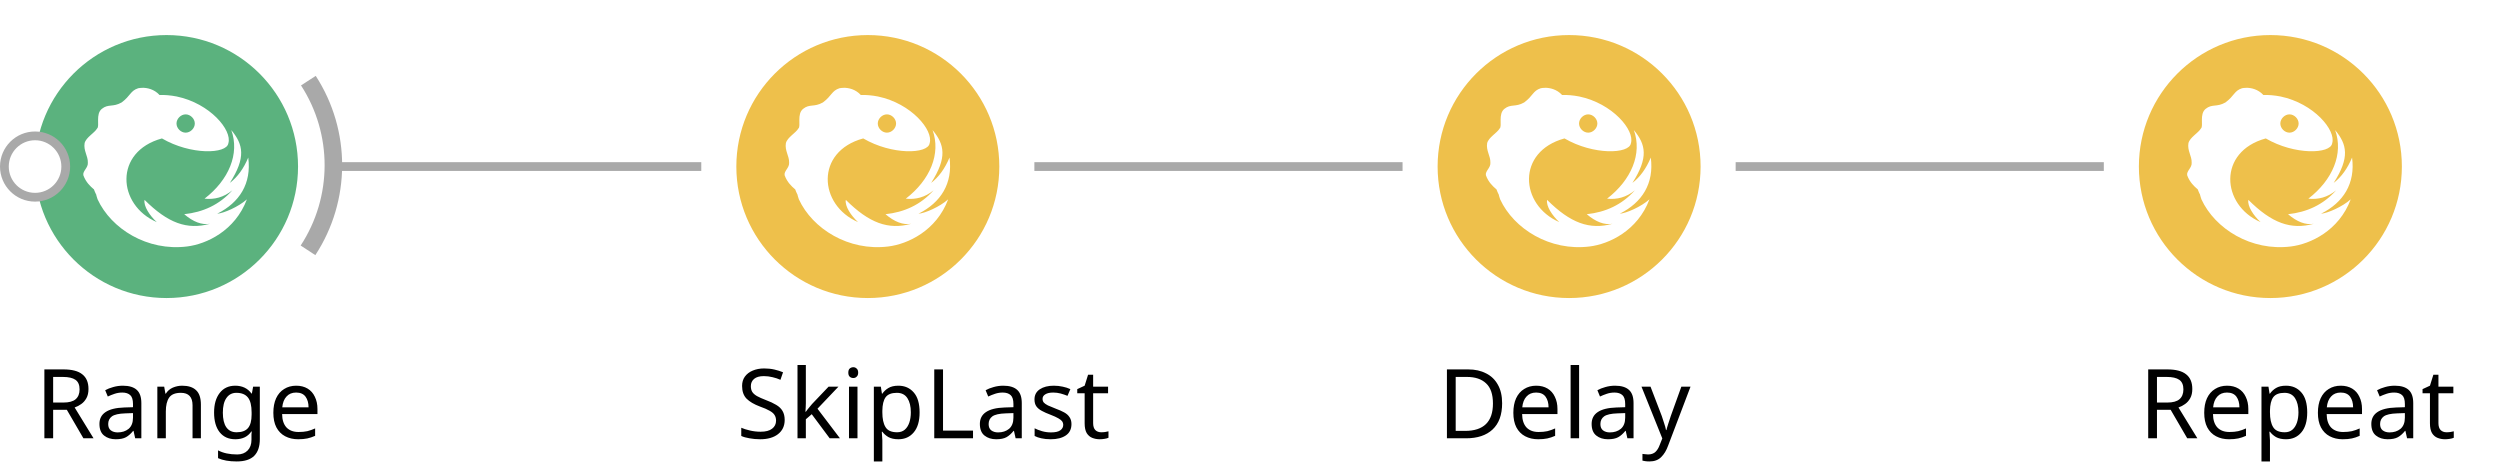
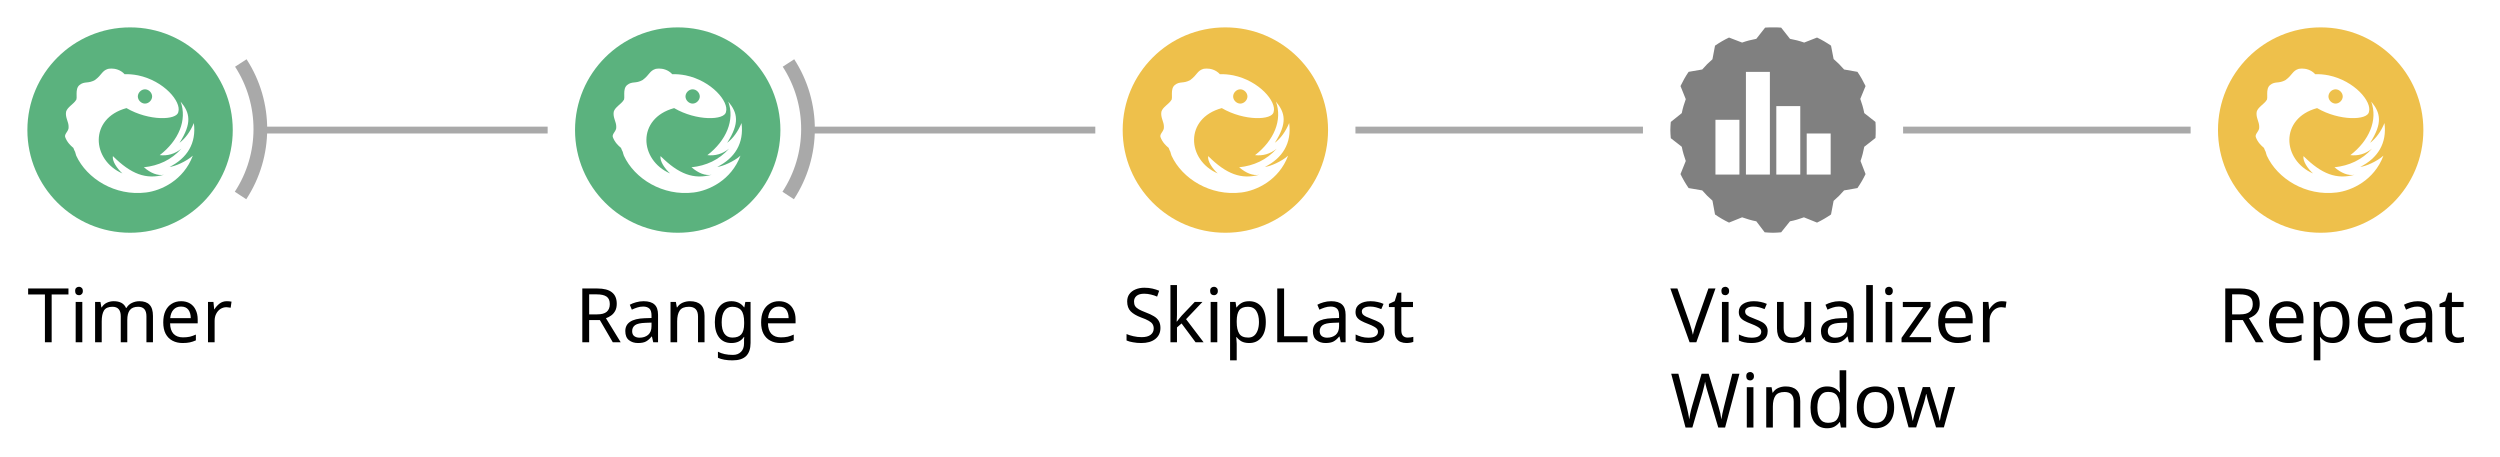
- <svg xmlns="http://www.w3.org/2000/svg" width="285.195" height="52.825" id="SvgGdi_output">
+ <svg xmlns="http://www.w3.org/2000/svg" width="365.195" height="66.65" id="SvgGdi_output">
  <style>text { fill: #000; } @media (prefers-color-scheme: dark) { text { fill: #eee; } }</style>
  <rect id="background" height="100.00%" style="fill:none;" width="100.00%" y="0.00" x="0.00" />
  <g style="shape-rendering:auto;" id="root_group">
-     <line y1="19.00" style="stroke:rgb(169,169,169);fill:none;stroke-linecap:butt;stroke-miterlimit:9;opacity:1;stroke-width:1;stroke-linejoin:miter;" id="2" x2="240.00" y2="19.00" x1="198.00" />
-     <line y1="19.00" style="stroke:rgb(169,169,169);fill:none;stroke-linecap:butt;stroke-miterlimit:9;opacity:1;stroke-width:1;stroke-linejoin:miter;" id="3" x2="160.00" y2="19.00" x1="118.00" />
-     <line y1="19.00" style="stroke:rgb(169,169,169);fill:none;stroke-linecap:butt;stroke-miterlimit:9;opacity:1;stroke-width:1;stroke-linejoin:miter;" id="4" x2="80.00" y2="19.00" x1="38.00" />
-     <ellipse id="37" cy="15.00" cx="15.00" transform="matrix(1.00 0.00 0.00 1.00 244.00 4.00 ) " rx="15.00" ry="15.00" style="stroke:none;opacity:1;fill:rgb(238,192,75);" />
-     <path d="M 12.246 6.014 12.246 6.02 C 12.058 6.02 11.895 6.04 11.767 6.066 10.869 6.353 10.896 6.934 9.877 7.686 8.863 8.264 8.353 7.82 7.615 8.42 6.878 9.016 7.393 10.383 7.084 10.648 6.777 11.18 5.826 11.655 5.652 12.326 5.509 13.185 6.042 13.797 6.021 14.533 6.083 15.146 5.411 15.495 5.508 15.992 5.797 16.804 6.354 17.292 6.617 17.518 6.663 17.55 6.7 17.599 6.715 17.602 6.791 17.792 6.859 17.986 6.955 18.166 6.95 18.14 6.949 18.114 6.943 18.088 6.998 18.305 7.055 18.524 7.133 18.738 8.683 22.099 12.814 24.686 17.342 24.117 19.541 23.848 22.824 22.332 24.166 18.738 23.22 19.587 21.532 20.324 20.777 20.381 23.33 19.105 24.707 16.937 24.32 13.975 23.792 15.233 23.093 16.201 22.221 16.865 24.075 13.976 23.757 12.481 22.385 10.84 23.366 13.539 22.097 16.534 19.332 18.664 20.452 18.785 21.517 18.516 22.502 17.713 21.013 19.374 19.15 20.208 17.014 20.436 18.034 21.303 19.018 21.695 19.959 21.527 17.345 22.249 15.155 21.454 12.49 18.801 12.351 19.515 13.105 20.628 13.883 21.338 9.373 19.383 8.976 13.296 14.469 11.793 14.472 11.793 14.475 11.794 14.478 11.793 17.75 13.707 21.865 13.581 22.051 12.344 22.509 10.861 19.965 7.805 16.162 7.008 15.462 6.871 14.792 6.817 14.154 6.836 14.167 6.836 14.179 6.836 14.191 6.826 13.584 6.177 12.81 6.012 12.246 6.014 z M 17.178 9.047 C 17.724 9.047 18.223 9.544 18.223 10.09 18.223 10.636 17.724 11.133 17.178 11.133 16.632 11.133 16.135 10.636 16.135 10.09 16.135 9.544 16.632 9.047 17.178 9.047 z " style="stroke:none;fill-rule:evenodd;opacity:1;fill:rgb(255,255,255);" transform="matrix(1.00 0.00 0.00 1.00 244.00 4.00 ) " id="40" />
-     <text id="41" transform="matrix(1.00 0.00 0.00 1.00 0.00 0.00 ) " x="244.00px" y="39.00px" style="stroke:none;clip-path:url(#43_text_clipper);font-family:Microsoft Sans Serif;font-size:8.25pt;opacity:1;">
-       <tspan dy="8.25pt" id="45">Repeat</tspan>
+     <line y1="19.00" style="stroke:rgb(169,169,169);fill:none;stroke-linecap:butt;stroke-miterlimit:9;opacity:1;stroke-width:1;stroke-linejoin:miter;" id="2" x2="320.00" y2="19.00" x1="278.00" />
+     <line y1="19.00" style="stroke:rgb(169,169,169);fill:none;stroke-linecap:butt;stroke-miterlimit:9;opacity:1;stroke-width:1;stroke-linejoin:miter;" id="3" x2="240.00" y2="19.00" x1="198.00" />
+     <line y1="19.00" style="stroke:rgb(169,169,169);fill:none;stroke-linecap:butt;stroke-miterlimit:9;opacity:1;stroke-width:1;stroke-linejoin:miter;" id="4" x2="160.00" y2="19.00" x1="118.00" />
+     <line y1="19.00" style="stroke:rgb(169,169,169);fill:none;stroke-linecap:butt;stroke-miterlimit:9;opacity:1;stroke-width:1;stroke-linejoin:miter;" id="5" x2="80.00" y2="19.00" x1="38.00" />
+     <ellipse id="38" cy="15.00" cx="15.00" transform="matrix(1.00 0.00 0.00 1.00 324.00 4.00 ) " rx="15.00" ry="15.00" style="stroke:none;opacity:1;fill:rgb(238,192,75);" />
+     <path d="M 12.246 6.014 12.246 6.02 C 12.058 6.02 11.895 6.04 11.767 6.066 10.869 6.353 10.896 6.934 9.877 7.686 8.863 8.264 8.353 7.82 7.615 8.42 6.878 9.016 7.393 10.383 7.084 10.648 6.777 11.18 5.826 11.655 5.652 12.326 5.509 13.185 6.042 13.797 6.021 14.533 6.083 15.146 5.411 15.495 5.508 15.992 5.797 16.804 6.354 17.292 6.617 17.518 6.663 17.55 6.7 17.599 6.715 17.602 6.791 17.792 6.859 17.986 6.955 18.166 6.95 18.14 6.949 18.114 6.943 18.088 6.998 18.305 7.055 18.524 7.133 18.738 8.683 22.099 12.814 24.686 17.342 24.117 19.541 23.848 22.824 22.332 24.166 18.738 23.22 19.587 21.532 20.324 20.777 20.381 23.33 19.105 24.707 16.937 24.32 13.975 23.792 15.233 23.093 16.201 22.221 16.865 24.075 13.976 23.757 12.481 22.385 10.84 23.366 13.539 22.097 16.534 19.332 18.664 20.452 18.785 21.517 18.516 22.502 17.713 21.013 19.374 19.15 20.208 17.014 20.436 18.034 21.303 19.018 21.695 19.959 21.527 17.345 22.249 15.155 21.454 12.49 18.801 12.351 19.515 13.105 20.628 13.883 21.338 9.373 19.383 8.976 13.296 14.469 11.793 14.472 11.793 14.475 11.794 14.478 11.793 17.75 13.707 21.865 13.581 22.051 12.344 22.509 10.861 19.965 7.805 16.162 7.008 15.462 6.871 14.792 6.817 14.154 6.836 14.167 6.836 14.179 6.836 14.191 6.826 13.584 6.177 12.81 6.012 12.246 6.014 z M 17.178 9.047 C 17.724 9.047 18.223 9.544 18.223 10.09 18.223 10.636 17.724 11.133 17.178 11.133 16.632 11.133 16.135 10.636 16.135 10.09 16.135 9.544 16.632 9.047 17.178 9.047 z " style="stroke:none;fill-rule:evenodd;opacity:1;fill:rgb(255,255,255);" transform="matrix(1.00 0.00 0.00 1.00 324.00 4.00 ) " id="41" />
+     <text id="42" transform="matrix(1.00 0.00 0.00 1.00 0.00 0.00 ) " x="324.00px" y="39.00px" style="stroke:none;clip-path:url(#44_text_clipper);font-family:Microsoft Sans Serif;font-size:8.25pt;opacity:1;">
+       <tspan dy="8.25pt" id="46">Repeat</tspan>
    </text>
-     <ellipse id="47" cy="15.00" cx="15.00" transform="matrix(1.00 0.00 0.00 1.00 164.00 4.00 ) " rx="15.00" ry="15.00" style="stroke:none;opacity:1;fill:rgb(238,192,75);" />
-     <path d="M 12.246 6.014 12.246 6.02 C 12.058 6.02 11.895 6.04 11.767 6.066 10.869 6.353 10.896 6.934 9.877 7.686 8.863 8.264 8.353 7.82 7.615 8.42 6.878 9.016 7.393 10.383 7.084 10.648 6.777 11.18 5.826 11.655 5.652 12.326 5.509 13.185 6.042 13.797 6.021 14.533 6.083 15.146 5.411 15.495 5.508 15.992 5.797 16.804 6.354 17.292 6.617 17.518 6.663 17.55 6.7 17.599 6.715 17.602 6.791 17.792 6.859 17.986 6.955 18.166 6.95 18.14 6.949 18.114 6.943 18.088 6.998 18.305 7.055 18.524 7.133 18.738 8.683 22.099 12.814 24.686 17.342 24.117 19.541 23.848 22.824 22.332 24.166 18.738 23.22 19.587 21.532 20.324 20.777 20.381 23.33 19.105 24.707 16.937 24.32 13.975 23.792 15.233 23.093 16.201 22.221 16.865 24.075 13.976 23.757 12.481 22.385 10.84 23.366 13.539 22.097 16.534 19.332 18.664 20.452 18.785 21.517 18.516 22.502 17.713 21.013 19.374 19.15 20.208 17.014 20.436 18.034 21.303 19.018 21.695 19.959 21.527 17.345 22.249 15.155 21.454 12.49 18.801 12.351 19.515 13.105 20.628 13.883 21.338 9.373 19.383 8.976 13.296 14.469 11.793 14.472 11.793 14.475 11.794 14.478 11.793 17.75 13.707 21.865 13.581 22.051 12.344 22.509 10.861 19.965 7.805 16.162 7.008 15.462 6.871 14.792 6.817 14.154 6.836 14.167 6.836 14.179 6.836 14.191 6.826 13.584 6.177 12.81 6.012 12.246 6.014 z M 17.178 9.047 C 17.724 9.047 18.223 9.544 18.223 10.09 18.223 10.636 17.724 11.133 17.178 11.133 16.632 11.133 16.135 10.636 16.135 10.09 16.135 9.544 16.632 9.047 17.178 9.047 z " style="stroke:none;fill-rule:evenodd;opacity:1;fill:rgb(255,255,255);" transform="matrix(1.00 0.00 0.00 1.00 164.00 4.00 ) " id="48" />
-     <text id="49" transform="matrix(1.00 0.00 0.00 1.00 0.00 0.00 ) " x="164.00px" y="39.00px" style="stroke:none;clip-path:url(#51_text_clipper);font-family:Microsoft Sans Serif;font-size:8.25pt;opacity:1;">
-       <tspan dy="8.25pt" id="53">Delay</tspan>
+     <path transform="matrix(1.00 0.00 0.00 1.00 244.00 4.00 ) " id="50" d="M 15 0 C 15.401 0 15.794 0 16.187 0.033 L 17.476 1.671 C 18.195 1.804 18.878 1.977 19.552 2.218 L 21.429 1.483 C 22.14 1.823 22.829 2.227 23.473 2.67 L 23.849 4.621 C 24.395 5.087 24.913 5.605 25.379 6.151 L 27.33 6.494 C 27.773 7.138 28.177 7.861 28.517 8.571 L 27.746 10.448 C 27.987 11.122 28.196 11.805 28.329 12.523 L 29.967 13.813 C 29.998 14.206 30 14.599 30 15 30 15.392 29.997 15.769 29.967 16.154 L 28.329 17.44 C 28.198 18.146 28.017 18.852 27.782 19.516 L 28.517 21.429 C 28.176 22.143 27.775 22.826 27.33 23.473 L 25.379 23.813 C 24.913 24.358 24.395 24.877 23.849 25.342 L 23.473 27.33 C 22.828 27.774 22.14 28.177 21.429 28.517 L 19.516 27.746 C 18.851 27.982 18.184 28.198 17.476 28.329 L 16.187 29.934 C 15.793 29.965 15.401 30 15 30 14.599 30 14.173 29.966 13.78 29.934 L 12.56 28.329 C 11.862 28.2 11.141 27.977 10.484 27.746 L 8.571 28.517 C 7.856 28.176 7.174 27.776 6.527 27.33 L 6.151 25.306 C 5.617 24.848 5.114 24.348 4.658 23.813 L 2.67 23.473 C 2.225 22.826 1.824 22.143 1.483 21.429 L 2.254 19.516 C 2.023 18.859 1.8 18.138 1.671 17.44 L 0.066 16.187 C 0.035 15.794 -9.272993E-05 15.401 -9.272993E-05 15 -9.272993E-05 14.599 0.035 14.206 0.066 13.813 L 1.671 12.524 C 1.802 11.816 2.019 11.149 2.254 10.484 L 1.483 8.571 C 1.823 7.861 2.227 7.138 2.67 6.494 L 4.658 6.151 C 5.114 5.616 5.617 5.116 6.151 4.658 L 6.527 2.67 C 7.174 2.225 7.857 1.824 8.571 1.483 L 10.484 2.218 C 11.148 1.983 11.854 1.802 12.56 1.671 L 13.846 0.033 C 14.231 0.003 14.608 -0 15 -0 z " style="stroke:none;fill-rule:evenodd;opacity:1;fill:rgb(128,128,128);" />
+     <rect id="57" height="8.00" style="stroke:none;opacity:1;fill:rgb(255,255,255);" transform="matrix(1.00 0.00 0.00 1.00 244.00 4.00 ) " width="3.50" y="13.50" x="6.59" />
+     <rect id="58" height="15.00" style="stroke:none;opacity:1;fill:rgb(255,255,255);" transform="matrix(1.00 0.00 0.00 1.00 244.00 4.00 ) " width="3.50" y="6.50" x="11.04" />
+     <rect id="59" height="10.00" style="stroke:none;opacity:1;fill:rgb(255,255,255);" transform="matrix(1.00 0.00 0.00 1.00 244.00 4.00 ) " width="3.50" y="11.50" x="15.48" />
+     <rect id="60" height="6.00" style="stroke:none;opacity:1;fill:rgb(255,255,255);" transform="matrix(1.00 0.00 0.00 1.00 244.00 4.00 ) " width="3.50" y="15.50" x="19.92" />
+     <text id="61" transform="matrix(1.00 0.00 0.00 1.00 0.00 0.00 ) " x="244.00px" y="39.00px" style="stroke:none;clip-path:url(#63_text_clipper);font-family:Microsoft Sans Serif;font-size:8.25pt;opacity:1;">
+       <tspan dy="8.25pt" id="65">Visualizer</tspan>
    </text>
-     <ellipse id="55" cy="15.00" cx="15.00" transform="matrix(1.00 0.00 0.00 1.00 84.00 4.00 ) " rx="15.00" ry="15.00" style="stroke:none;opacity:1;fill:rgb(238,192,75);" />
-     <path d="M 12.246 6.014 12.246 6.02 C 12.058 6.02 11.895 6.04 11.767 6.066 10.869 6.353 10.896 6.934 9.877 7.686 8.863 8.264 8.353 7.82 7.615 8.42 6.878 9.016 7.393 10.383 7.084 10.648 6.777 11.18 5.826 11.655 5.652 12.326 5.509 13.185 6.042 13.797 6.021 14.533 6.083 15.146 5.411 15.495 5.508 15.992 5.797 16.804 6.354 17.292 6.617 17.518 6.663 17.55 6.7 17.599 6.715 17.602 6.791 17.792 6.859 17.986 6.955 18.166 6.95 18.14 6.949 18.114 6.943 18.088 6.998 18.305 7.055 18.524 7.133 18.738 8.683 22.099 12.814 24.686 17.342 24.117 19.541 23.848 22.824 22.332 24.166 18.738 23.22 19.587 21.532 20.324 20.777 20.381 23.33 19.105 24.707 16.937 24.32 13.975 23.792 15.233 23.093 16.201 22.221 16.865 24.075 13.976 23.757 12.481 22.385 10.84 23.366 13.539 22.097 16.534 19.332 18.664 20.452 18.785 21.517 18.516 22.502 17.713 21.013 19.374 19.15 20.208 17.014 20.436 18.034 21.303 19.018 21.695 19.959 21.527 17.345 22.249 15.155 21.454 12.49 18.801 12.351 19.515 13.105 20.628 13.883 21.338 9.373 19.383 8.976 13.296 14.469 11.793 14.472 11.793 14.475 11.794 14.478 11.793 17.75 13.707 21.865 13.581 22.051 12.344 22.509 10.861 19.965 7.805 16.162 7.008 15.462 6.871 14.792 6.817 14.154 6.836 14.167 6.836 14.179 6.836 14.191 6.826 13.584 6.177 12.81 6.012 12.246 6.014 z M 17.178 9.047 C 17.724 9.047 18.223 9.544 18.223 10.09 18.223 10.636 17.724 11.133 17.178 11.133 16.632 11.133 16.135 10.636 16.135 10.09 16.135 9.544 16.632 9.047 17.178 9.047 z " style="stroke:none;fill-rule:evenodd;opacity:1;fill:rgb(255,255,255);" transform="matrix(1.00 0.00 0.00 1.00 84.00 4.00 ) " id="56" />
-     <text id="57" transform="matrix(1.00 0.00 0.00 1.00 0.00 0.00 ) " x="84.00px" y="39.00px" style="stroke:none;clip-path:url(#59_text_clipper);font-family:Microsoft Sans Serif;font-size:8.25pt;opacity:1;">
-       <tspan dy="8.25pt" id="61">SkipLast</tspan>
+     <text id="67" transform="matrix(1.00 0.00 0.00 1.00 0.00 0.00 ) " x="244.00px" y="51.45px" style="stroke:none;clip-path:url(#69_text_clipper);font-family:Microsoft Sans Serif;font-size:8.25pt;opacity:1;">
+       <tspan dy="8.25pt" id="71">Window</tspan>
    </text>
-     <path style="stroke:rgb(169,169,169);fill:none;stroke-linecap:butt;stroke-miterlimit:9;opacity:1;stroke-width:2;stroke-linejoin:miter;" transform="matrix(1.00 0.00 0.00 1.00 4.00 4.00 ) " id="66" d="M 31.179 5.2 C 34.998 11.092 34.981 18.682 31.136 24.557 " />
-     <ellipse id="67" cy="15.00" cx="15.00" transform="matrix(1.00 0.00 0.00 1.00 4.00 4.00 ) " rx="15.00" ry="15.00" style="stroke:none;opacity:1;fill:rgb(91,178,126);" />
-     <path d="M 12.246 6.014 12.246 6.02 C 12.058 6.02 11.895 6.04 11.767 6.066 10.869 6.353 10.896 6.934 9.877 7.686 8.863 8.264 8.353 7.82 7.615 8.42 6.878 9.016 7.393 10.383 7.084 10.648 6.777 11.18 5.826 11.655 5.652 12.326 5.509 13.185 6.042 13.797 6.021 14.533 6.083 15.146 5.411 15.495 5.508 15.992 5.797 16.804 6.354 17.292 6.617 17.518 6.663 17.55 6.7 17.599 6.715 17.602 6.791 17.792 6.859 17.986 6.955 18.166 6.95 18.14 6.949 18.114 6.943 18.088 6.998 18.305 7.055 18.524 7.133 18.738 8.683 22.099 12.814 24.686 17.342 24.117 19.541 23.848 22.824 22.332 24.166 18.738 23.22 19.587 21.532 20.324 20.777 20.381 23.33 19.105 24.707 16.937 24.32 13.975 23.792 15.233 23.093 16.201 22.221 16.865 24.075 13.976 23.757 12.481 22.385 10.84 23.366 13.539 22.097 16.534 19.332 18.664 20.452 18.785 21.517 18.516 22.502 17.713 21.013 19.374 19.15 20.208 17.014 20.436 18.034 21.303 19.018 21.695 19.959 21.527 17.345 22.249 15.155 21.454 12.49 18.801 12.351 19.515 13.105 20.628 13.883 21.338 9.373 19.383 8.976 13.296 14.469 11.793 14.472 11.793 14.475 11.794 14.478 11.793 17.75 13.707 21.865 13.581 22.051 12.344 22.509 10.861 19.965 7.805 16.162 7.008 15.462 6.871 14.792 6.817 14.154 6.836 14.167 6.836 14.179 6.836 14.191 6.826 13.584 6.177 12.81 6.012 12.246 6.014 z M 17.178 9.047 C 17.724 9.047 18.223 9.544 18.223 10.09 18.223 10.636 17.724 11.133 17.178 11.133 16.632 11.133 16.135 10.636 16.135 10.09 16.135 9.544 16.632 9.047 17.178 9.047 z " style="stroke:none;fill-rule:evenodd;opacity:1;fill:rgb(255,255,255);" transform="matrix(1.00 0.00 0.00 1.00 4.00 4.00 ) " id="68" />
-     <ellipse id="69" cy="19.00" cx="4.00" rx="3.00" ry="3.00" style="stroke:rgb(169,169,169);fill:none;stroke-linecap:butt;stroke-miterlimit:9;opacity:1;stroke-width:2;stroke-linejoin:miter;" />
-     <ellipse id="70" cy="19.00" cx="4.00" rx="3.00" ry="3.00" style="stroke:none;opacity:1;fill:rgb(255,255,255);" />
-     <text id="71" transform="matrix(1.00 0.00 0.00 1.00 0.00 0.00 ) " x="4.00px" y="39.00px" style="stroke:none;clip-path:url(#73_text_clipper);font-family:Microsoft Sans Serif;font-size:8.25pt;opacity:1;">
-       <tspan dy="8.25pt" id="75">Range</tspan>
+     <ellipse id="73" cy="15.00" cx="15.00" transform="matrix(1.00 0.00 0.00 1.00 164.00 4.00 ) " rx="15.00" ry="15.00" style="stroke:none;opacity:1;fill:rgb(238,192,75);" />
+     <path d="M 12.246 6.014 12.246 6.02 C 12.058 6.02 11.895 6.04 11.767 6.066 10.869 6.353 10.896 6.934 9.877 7.686 8.863 8.264 8.353 7.82 7.615 8.42 6.878 9.016 7.393 10.383 7.084 10.648 6.777 11.18 5.826 11.655 5.652 12.326 5.509 13.185 6.042 13.797 6.021 14.533 6.083 15.146 5.411 15.495 5.508 15.992 5.797 16.804 6.354 17.292 6.617 17.518 6.663 17.55 6.7 17.599 6.715 17.602 6.791 17.792 6.859 17.986 6.955 18.166 6.95 18.14 6.949 18.114 6.943 18.088 6.998 18.305 7.055 18.524 7.133 18.738 8.683 22.099 12.814 24.686 17.342 24.117 19.541 23.848 22.824 22.332 24.166 18.738 23.22 19.587 21.532 20.324 20.777 20.381 23.33 19.105 24.707 16.937 24.32 13.975 23.792 15.233 23.093 16.201 22.221 16.865 24.075 13.976 23.757 12.481 22.385 10.84 23.366 13.539 22.097 16.534 19.332 18.664 20.452 18.785 21.517 18.516 22.502 17.713 21.013 19.374 19.15 20.208 17.014 20.436 18.034 21.303 19.018 21.695 19.959 21.527 17.345 22.249 15.155 21.454 12.49 18.801 12.351 19.515 13.105 20.628 13.883 21.338 9.373 19.383 8.976 13.296 14.469 11.793 14.472 11.793 14.475 11.794 14.478 11.793 17.75 13.707 21.865 13.581 22.051 12.344 22.509 10.861 19.965 7.805 16.162 7.008 15.462 6.871 14.792 6.817 14.154 6.836 14.167 6.836 14.179 6.836 14.191 6.826 13.584 6.177 12.81 6.012 12.246 6.014 z M 17.178 9.047 C 17.724 9.047 18.223 9.544 18.223 10.09 18.223 10.636 17.724 11.133 17.178 11.133 16.632 11.133 16.135 10.636 16.135 10.09 16.135 9.544 16.632 9.047 17.178 9.047 z " style="stroke:none;fill-rule:evenodd;opacity:1;fill:rgb(255,255,255);" transform="matrix(1.00 0.00 0.00 1.00 164.00 4.00 ) " id="74" />
+     <text id="75" transform="matrix(1.00 0.00 0.00 1.00 0.00 0.00 ) " x="164.00px" y="39.00px" style="stroke:none;clip-path:url(#77_text_clipper);font-family:Microsoft Sans Serif;font-size:8.25pt;opacity:1;">
+       <tspan dy="8.25pt" id="79">SkipLast</tspan>
+     </text>
+     <path d="M 31.179 5.2 C 34.998 11.092 34.981 18.682 31.136 24.557 " style="stroke:rgb(169,169,169);fill:none;stroke-linecap:butt;stroke-miterlimit:9;opacity:1;stroke-width:2;stroke-linejoin:miter;" transform="matrix(1.00 0.00 0.00 1.00 84.00 4.00 ) " id="84" />
+     <ellipse id="85" cy="15.00" cx="15.00" transform="matrix(1.00 0.00 0.00 1.00 84.00 4.00 ) " rx="15.00" ry="15.00" style="stroke:none;opacity:1;fill:rgb(91,178,126);" />
+     <path d="M 12.246 6.014 12.246 6.02 C 12.058 6.02 11.895 6.04 11.767 6.066 10.869 6.353 10.896 6.934 9.877 7.686 8.863 8.264 8.353 7.82 7.615 8.42 6.878 9.016 7.393 10.383 7.084 10.648 6.777 11.18 5.826 11.655 5.652 12.326 5.509 13.185 6.042 13.797 6.021 14.533 6.083 15.146 5.411 15.495 5.508 15.992 5.797 16.804 6.354 17.292 6.617 17.518 6.663 17.55 6.7 17.599 6.715 17.602 6.791 17.792 6.859 17.986 6.955 18.166 6.95 18.14 6.949 18.114 6.943 18.088 6.998 18.305 7.055 18.524 7.133 18.738 8.683 22.099 12.814 24.686 17.342 24.117 19.541 23.848 22.824 22.332 24.166 18.738 23.22 19.587 21.532 20.324 20.777 20.381 23.33 19.105 24.707 16.937 24.32 13.975 23.792 15.233 23.093 16.201 22.221 16.865 24.075 13.976 23.757 12.481 22.385 10.84 23.366 13.539 22.097 16.534 19.332 18.664 20.452 18.785 21.517 18.516 22.502 17.713 21.013 19.374 19.15 20.208 17.014 20.436 18.034 21.303 19.018 21.695 19.959 21.527 17.345 22.249 15.155 21.454 12.49 18.801 12.351 19.515 13.105 20.628 13.883 21.338 9.373 19.383 8.976 13.296 14.469 11.793 14.472 11.793 14.475 11.794 14.478 11.793 17.75 13.707 21.865 13.581 22.051 12.344 22.509 10.861 19.965 7.805 16.162 7.008 15.462 6.871 14.792 6.817 14.154 6.836 14.167 6.836 14.179 6.836 14.191 6.826 13.584 6.177 12.81 6.012 12.246 6.014 z M 17.178 9.047 C 17.724 9.047 18.223 9.544 18.223 10.09 18.223 10.636 17.724 11.133 17.178 11.133 16.632 11.133 16.135 10.636 16.135 10.09 16.135 9.544 16.632 9.047 17.178 9.047 z " style="stroke:none;fill-rule:evenodd;opacity:1;fill:rgb(255,255,255);" transform="matrix(1.00 0.00 0.00 1.00 84.00 4.00 ) " id="86" />
+     <text id="87" transform="matrix(1.00 0.00 0.00 1.00 0.00 0.00 ) " x="84.00px" y="39.00px" style="stroke:none;clip-path:url(#89_text_clipper);font-family:Microsoft Sans Serif;font-size:8.25pt;opacity:1;">
+       <tspan dy="8.25pt" id="91">Range</tspan>
+     </text>
+     <path d="M 31.179 5.2 C 34.998 11.092 34.981 18.682 31.136 24.557 " style="stroke:rgb(169,169,169);fill:none;stroke-linecap:butt;stroke-miterlimit:9;opacity:1;stroke-width:2;stroke-linejoin:miter;" transform="matrix(1.00 0.00 0.00 1.00 4.00 4.00 ) " id="93" />
+     <ellipse id="94" cy="15.00" cx="15.00" transform="matrix(1.00 0.00 0.00 1.00 4.00 4.00 ) " rx="15.00" ry="15.00" style="stroke:none;opacity:1;fill:rgb(91,178,126);" />
+     <path d="M 12.246 6.014 12.246 6.02 C 12.058 6.02 11.895 6.04 11.767 6.066 10.869 6.353 10.896 6.934 9.877 7.686 8.863 8.264 8.353 7.82 7.615 8.42 6.878 9.016 7.393 10.383 7.084 10.648 6.777 11.18 5.826 11.655 5.652 12.326 5.509 13.185 6.042 13.797 6.021 14.533 6.083 15.146 5.411 15.495 5.508 15.992 5.797 16.804 6.354 17.292 6.617 17.518 6.663 17.55 6.7 17.599 6.715 17.602 6.791 17.792 6.859 17.986 6.955 18.166 6.95 18.14 6.949 18.114 6.943 18.088 6.998 18.305 7.055 18.524 7.133 18.738 8.683 22.099 12.814 24.686 17.342 24.117 19.541 23.848 22.824 22.332 24.166 18.738 23.22 19.587 21.532 20.324 20.777 20.381 23.33 19.105 24.707 16.937 24.32 13.975 23.792 15.233 23.093 16.201 22.221 16.865 24.075 13.976 23.757 12.481 22.385 10.84 23.366 13.539 22.097 16.534 19.332 18.664 20.452 18.785 21.517 18.516 22.502 17.713 21.013 19.374 19.15 20.208 17.014 20.436 18.034 21.303 19.018 21.695 19.959 21.527 17.345 22.249 15.155 21.454 12.49 18.801 12.351 19.515 13.105 20.628 13.883 21.338 9.373 19.383 8.976 13.296 14.469 11.793 14.472 11.793 14.475 11.794 14.478 11.793 17.75 13.707 21.865 13.581 22.051 12.344 22.509 10.861 19.965 7.805 16.162 7.008 15.462 6.871 14.792 6.817 14.154 6.836 14.167 6.836 14.179 6.836 14.191 6.826 13.584 6.177 12.81 6.012 12.246 6.014 z M 17.178 9.047 C 17.724 9.047 18.223 9.544 18.223 10.09 18.223 10.636 17.724 11.133 17.178 11.133 16.632 11.133 16.135 10.636 16.135 10.09 16.135 9.544 16.632 9.047 17.178 9.047 z " style="stroke:none;fill-rule:evenodd;opacity:1;fill:rgb(255,255,255);" transform="matrix(1.00 0.00 0.00 1.00 4.00 4.00 ) " id="95" />
+     <text id="96" transform="matrix(1.00 0.00 0.00 1.00 0.00 0.00 ) " x="4.00px" y="39.00px" style="stroke:none;clip-path:url(#98_text_clipper);font-family:Microsoft Sans Serif;font-size:8.25pt;opacity:1;">
+       <tspan dy="8.25pt" id="100">Timer</tspan>
    </text>
  </g>
  <defs id="clips_hatches_and_gradients">
-     <clipPath id="43_text_clipper">
-       <rect x="244.00" y="39.00" width="40.20" height="13.83" id="44" />
+     <clipPath id="44_text_clipper">
+       <rect x="324.00" y="39.00" width="40.20" height="13.83" id="45" />
    </clipPath>
-     <clipPath id="51_text_clipper">
-       <rect x="164.00" y="39.00" width="32.70" height="13.83" id="52" />
+     <clipPath id="63_text_clipper">
+       <rect x="244.00" y="39.00" width="52.98" height="27.65" id="64" />
    </clipPath>
-     <clipPath id="59_text_clipper">
-       <rect x="84.00" y="39.00" width="47.19" height="13.83" id="60" />
+     <clipPath id="69_text_clipper">
+       <rect x="244.00" y="51.45" width="52.98" height="27.65" id="70" />
    </clipPath>
-     <clipPath id="73_text_clipper">
-       <rect x="4.00" y="39.00" width="37.05" height="13.83" id="74" />
+     <clipPath id="77_text_clipper">
+       <rect x="164.00" y="39.00" width="47.19" height="13.83" id="78" />
+     </clipPath>
+     <clipPath id="89_text_clipper">
+       <rect x="84.00" y="39.00" width="37.05" height="13.83" id="90" />
+     </clipPath>
+     <clipPath id="98_text_clipper">
+       <rect x="4.00" y="39.00" width="32.68" height="13.83" id="99" />
    </clipPath>
  </defs>
</svg>
